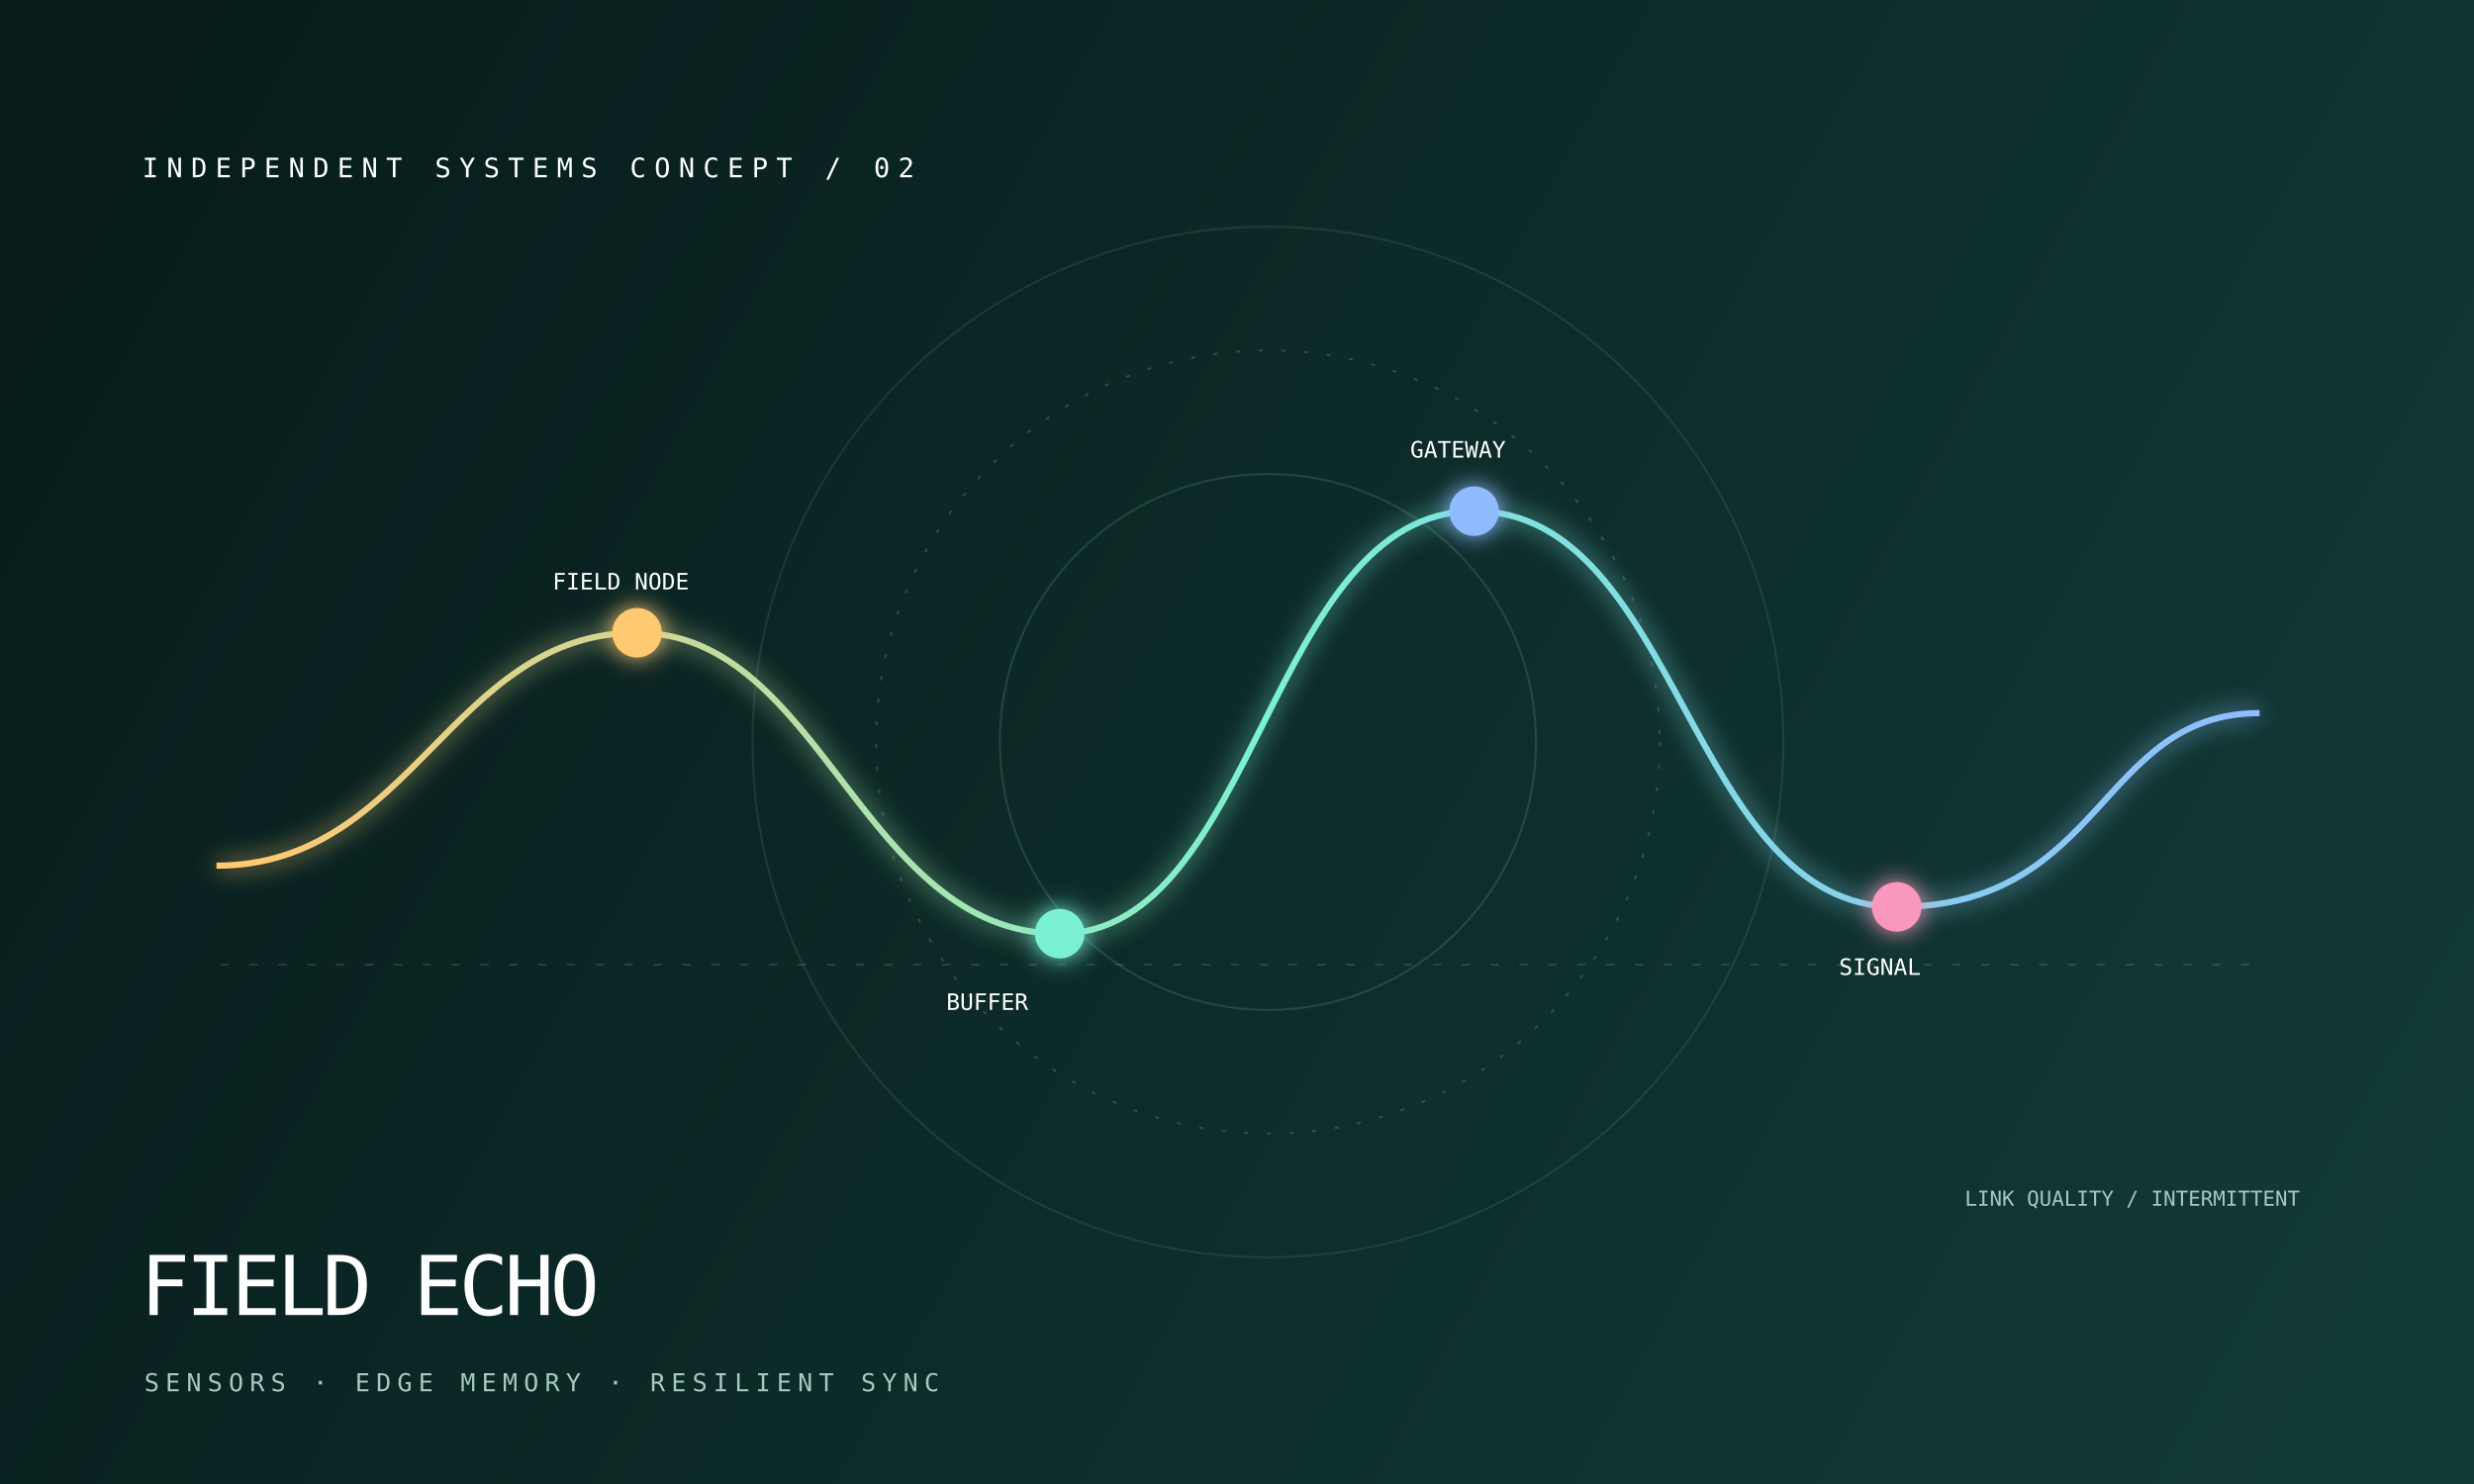
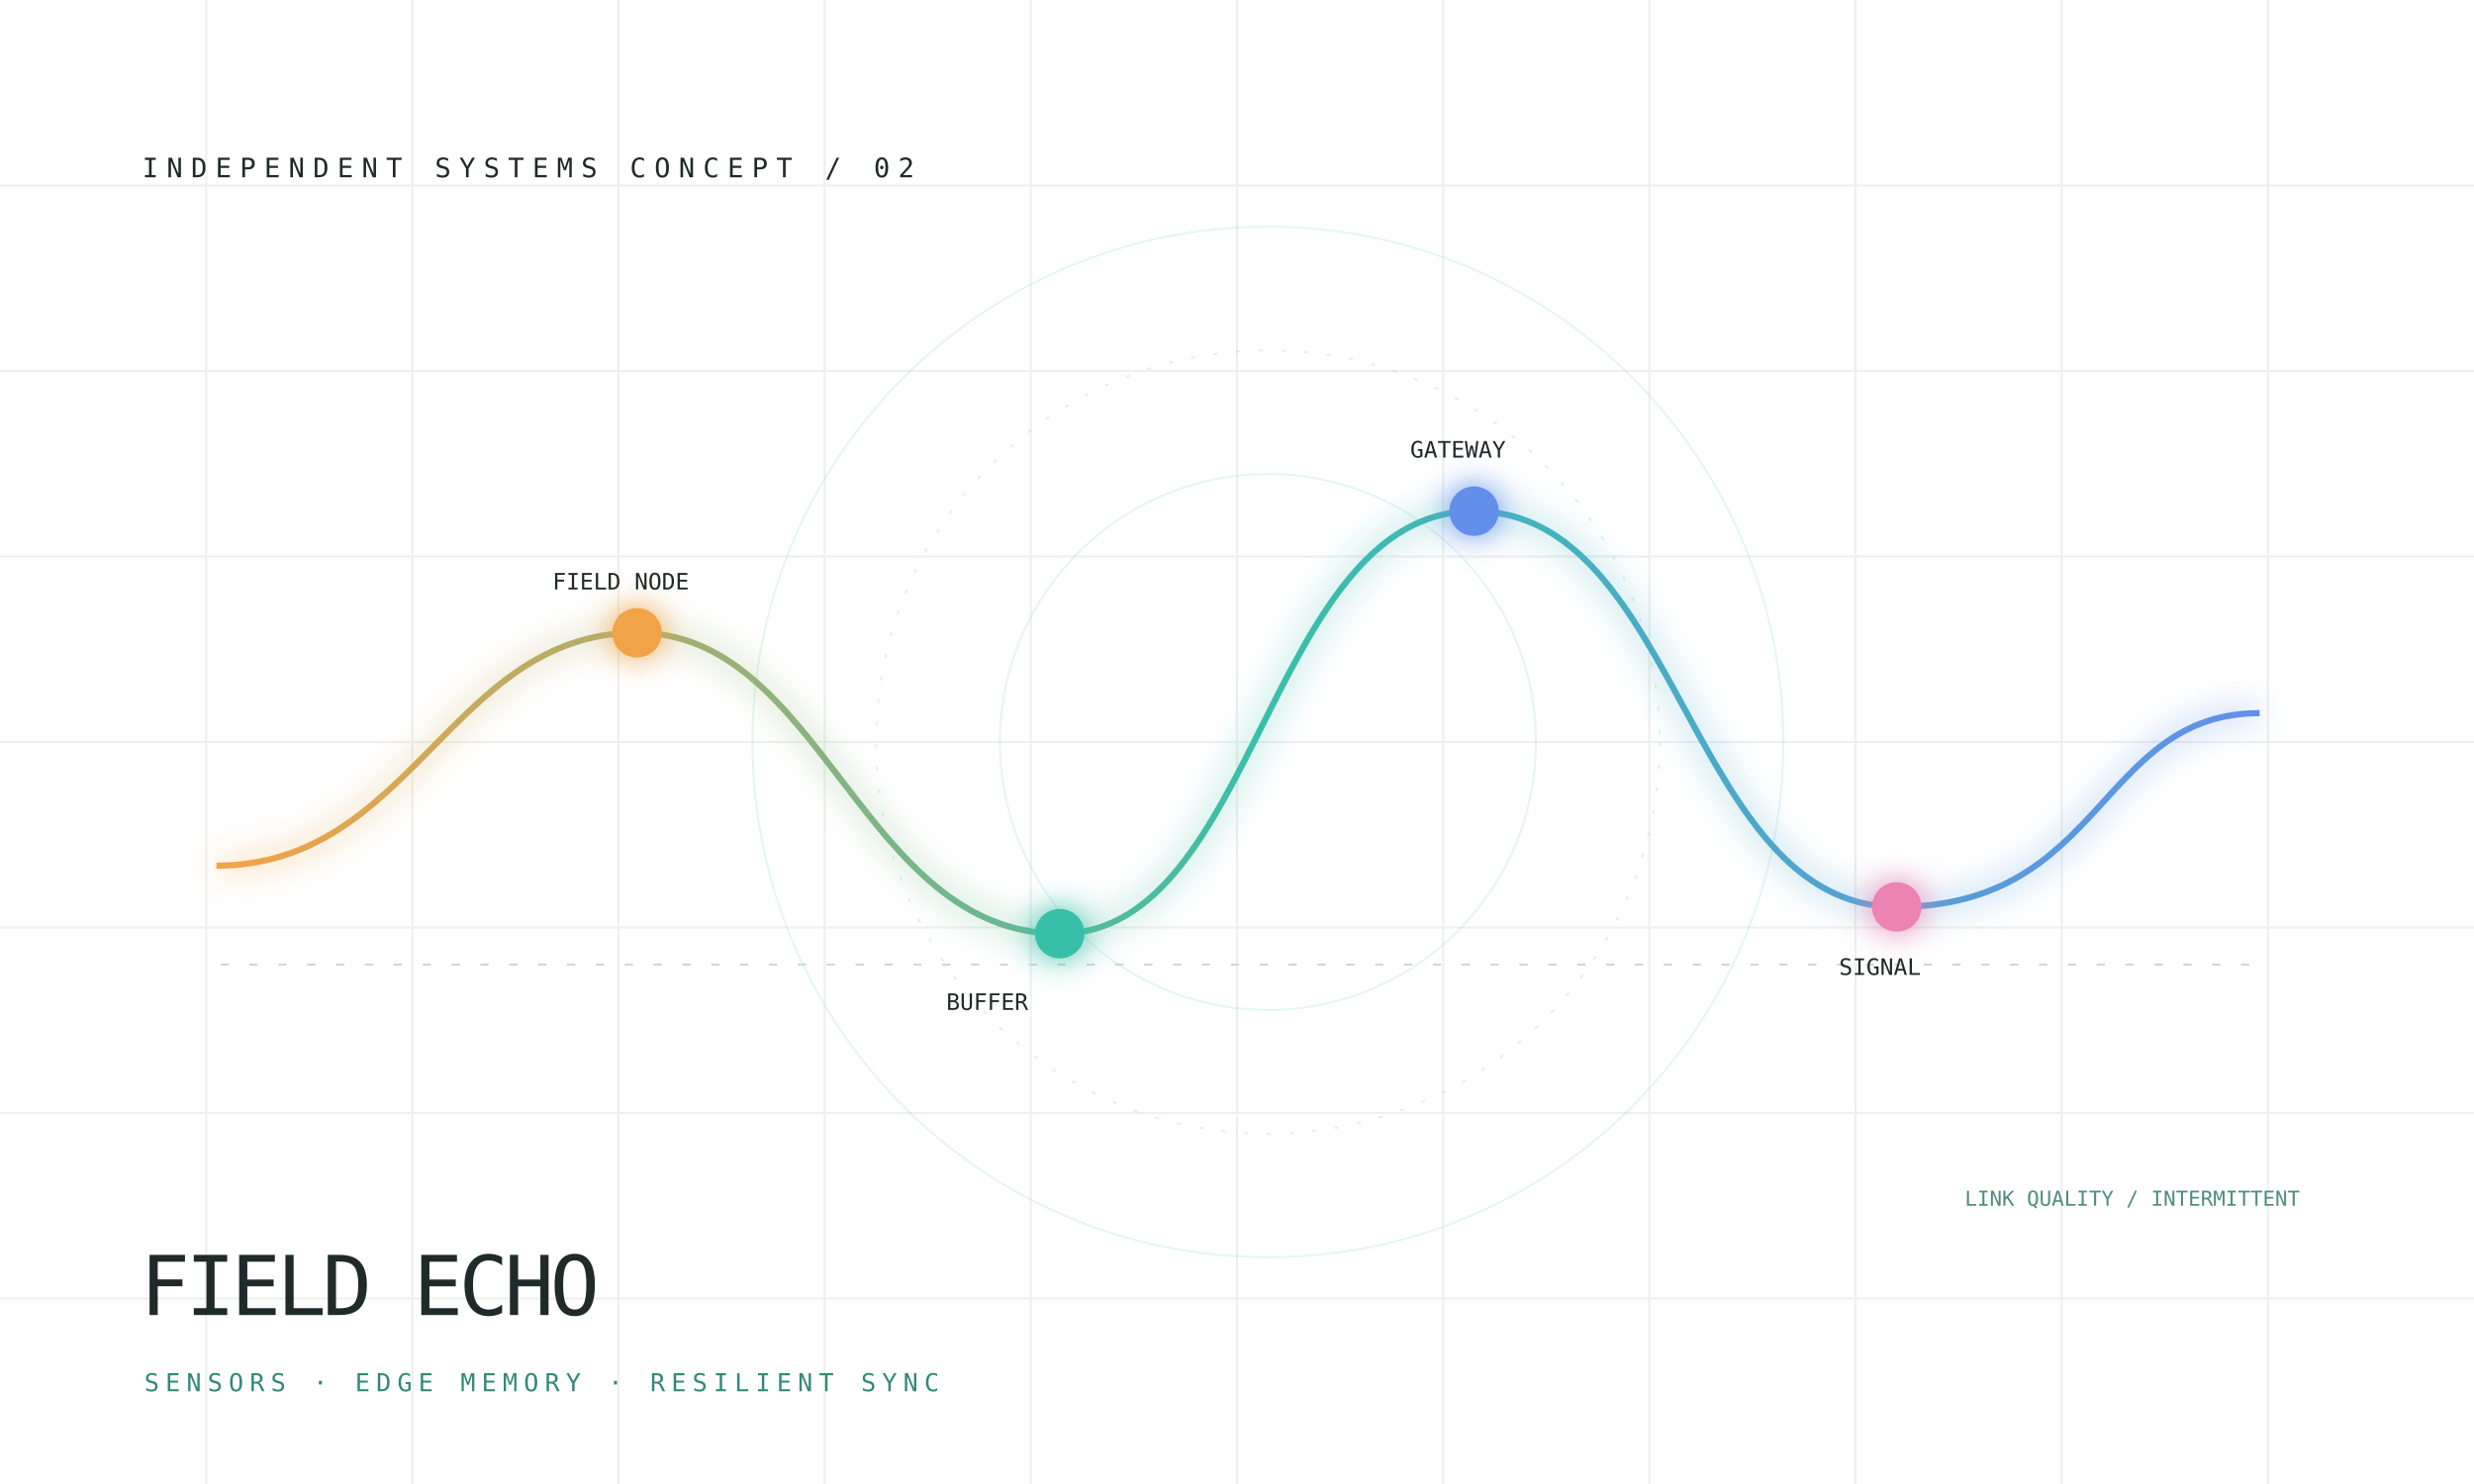
<svg xmlns="http://www.w3.org/2000/svg" viewBox="0 0 1200 720" fill="none">
  <defs>
-     <linearGradient id="bg" x1="51" y1="70" x2="1144" y2="672" gradientUnits="userSpaceOnUse">
-       <stop stop-color="#071c1b" />
-       <stop offset="1" stop-color="#123a36" />
-     </linearGradient>
    <linearGradient id="wave" x1="120" y1="397" x2="1100" y2="397" gradientUnits="userSpaceOnUse">
-       <stop stop-color="#ffc972" />
-       <stop offset=".5" stop-color="#7af1d2" />
-       <stop offset="1" stop-color="#90bcff" />
+       <stop stop-color="#f0a447" />
+       <stop offset=".5" stop-color="#39bfaa" />
+       <stop offset="1" stop-color="#638feb" />
    </linearGradient>
    <filter id="glow" x="-100%" y="-100%" width="300%" height="300%">
-       <feGaussianBlur stdDeviation="6" result="b" />
+       <feGaussianBlur stdDeviation="8" result="b" />
      <feMerge>
        <feMergeNode in="b" />
        <feMergeNode in="SourceGraphic" />
      </feMerge>
    </filter>
  </defs>
-   <path fill="url(#bg)" d="M0 0h1200v720H0z" />
-   <circle cx="615" cy="360" r="250" stroke="#a3f4dd" stroke-opacity=".1" />
-   <circle cx="615" cy="360" r="190" stroke="#a3f4dd" stroke-opacity=".18" stroke-dasharray="2 9" />
-   <circle cx="615" cy="360" r="130" stroke="#a3f4dd" stroke-opacity=".14" />
+   <path fill="#fff" d="M0 0h1200v720H0z" />
+   <path d="M0 90h1200M0 180h1200M0 270h1200M0 360h1200M0 450h1200M0 540h1200M0 630h1200M100 0v720M200 0v720M300 0v720M400 0v720M500 0v720M600 0v720M700 0v720M800 0v720M900 0v720M1000 0v720M1100 0v720" stroke="#edf0ec" />
+   <circle cx="615" cy="360" r="250" stroke="#72cdb7" stroke-opacity=".18" />
+   <circle cx="615" cy="360" r="190" stroke="#72cdb7" stroke-opacity=".24" stroke-dasharray="2 9" />
+   <circle cx="615" cy="360" r="130" stroke="#72cdb7" stroke-opacity=".18" />
  <path d="M105 420c95 0 114-113 204-113s109 146 205 146 101-205 201-205 104 192 205 192 98-94 176-94" stroke="url(#wave)" stroke-width="3" filter="url(#glow)" />
-   <path d="M107 468h990" stroke="#fff" stroke-opacity=".12" stroke-dasharray="4 10" />
+   <path d="M107 468h990" stroke="#ced8d2" stroke-dasharray="4 10" />
  <g filter="url(#glow)">
-     <circle cx="309" cy="307" r="12" fill="#ffc972" />
-     <circle cx="514" cy="453" r="12" fill="#7af1d2" />
-     <circle cx="715" cy="248" r="12" fill="#90bcff" />
-     <circle cx="920" cy="440" r="12" fill="#f998bc" />
+     <circle cx="309" cy="307" r="12" fill="#f0a447" />
+     <circle cx="514" cy="453" r="12" fill="#39bfaa" />
+     <circle cx="715" cy="248" r="12" fill="#638feb" />
+     <circle cx="920" cy="440" r="12" fill="#ec83b3" />
  </g>
-   <g fill="#fff" font-family="monospace">
+   <g fill="#202a28" font-family="monospace">
    <text x="69" y="86" font-size="13" letter-spacing="4">INDEPENDENT SYSTEMS CONCEPT / 02</text>
    <text x="68" y="638" font-size="40" letter-spacing="-2">FIELD ECHO</text>
-     <text x="70" y="675" font-size="12" letter-spacing="3" fill="#a6c8be">SENSORS · EDGE MEMORY · RESILIENT SYNC</text>
+     <text x="70" y="675" font-size="12" letter-spacing="3" fill="#318a79">SENSORS · EDGE MEMORY · RESILIENT SYNC</text>
    <text x="268" y="286" font-size="11">FIELD NODE</text>
    <text x="459" y="490" font-size="11">BUFFER</text>
    <text x="684" y="222" font-size="11">GATEWAY</text>
    <text x="892" y="473" font-size="11">SIGNAL</text>
-     <text x="953" y="585" font-size="10" fill="#a6c8be">LINK QUALITY / INTERMITTENT</text>
+     <text x="953" y="585" font-size="10" fill="#508c80">LINK QUALITY / INTERMITTENT</text>
  </g>
</svg>
